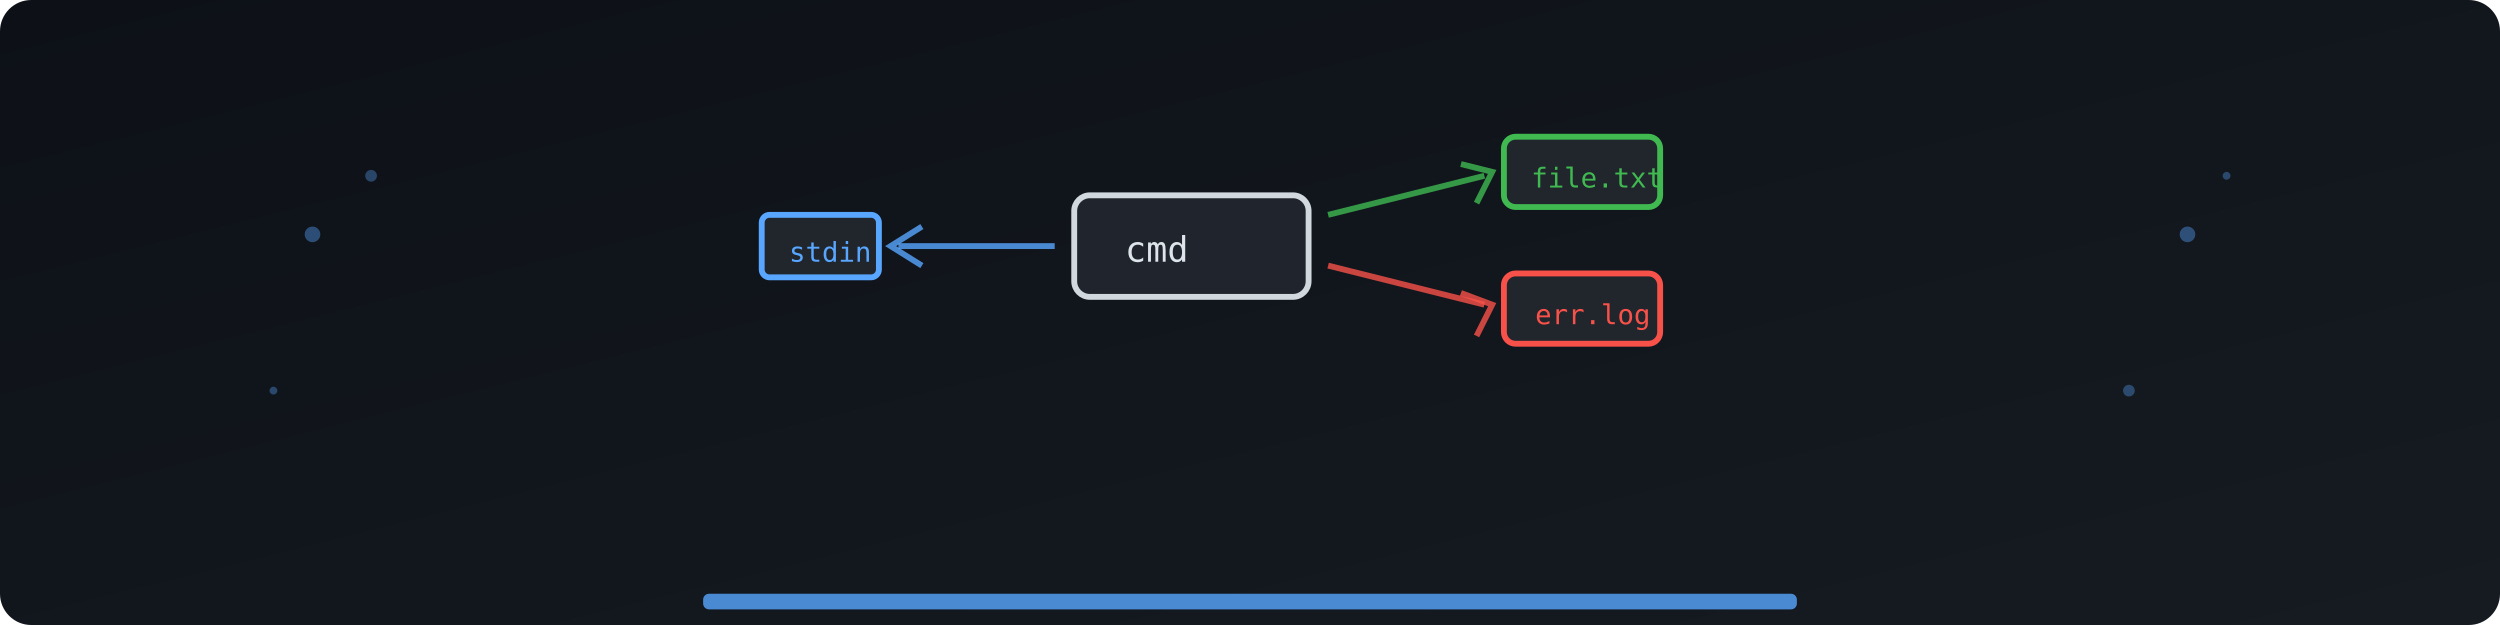
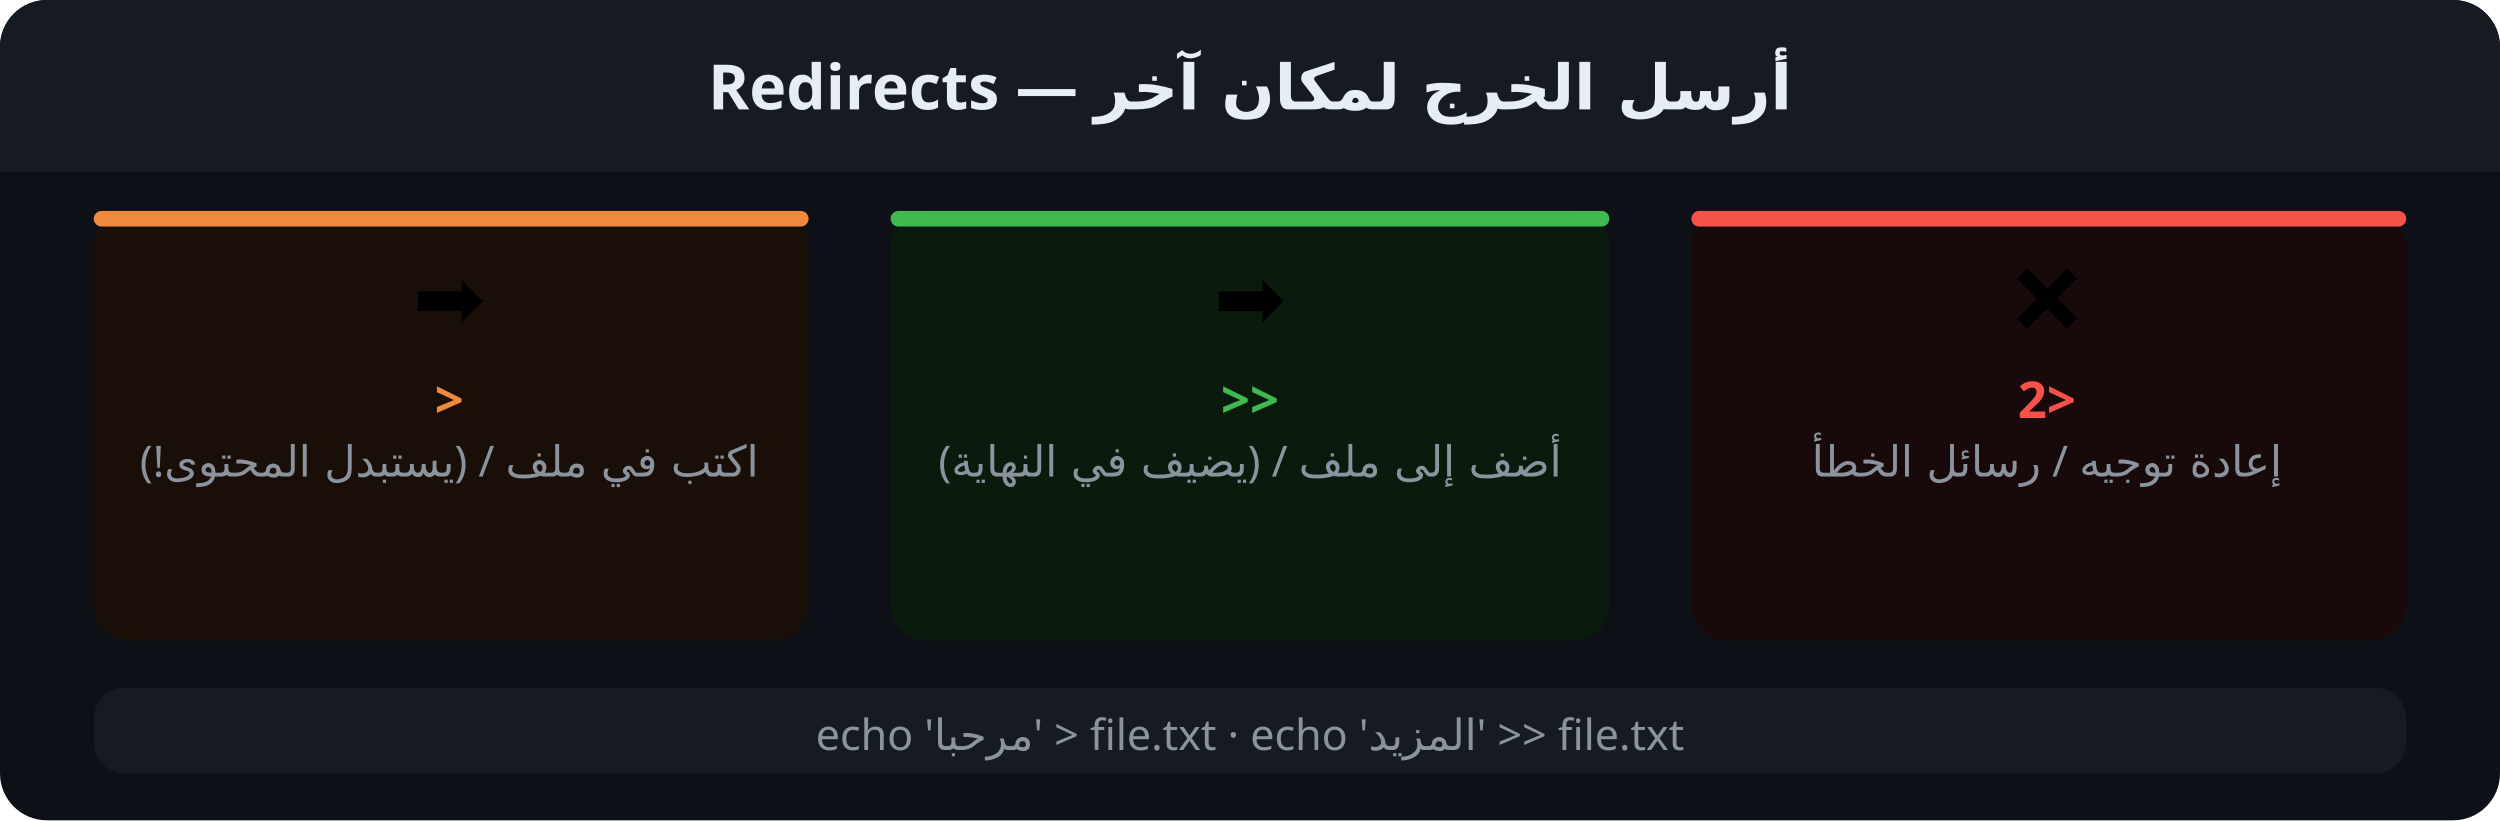
- <svg xmlns="http://www.w3.org/2000/svg" viewBox="0 0 640 160" width="640" height="160">
-   <defs>
-     <linearGradient id="bg" x1="0" y1="0" x2="1" y2="1">
-       <stop offset="0%" stop-color="#0d1117" />
-       <stop offset="100%" stop-color="#161b22" />
-     </linearGradient>
-   </defs>
-   <rect width="640" height="160" fill="url(#bg)" rx="8" />
-   <circle cx="80" cy="60" r="2" fill="#58a6ff" opacity="0.4" />
-   <circle cx="95" cy="45" r="1.5" fill="#58a6ff" opacity="0.35" />
-   <circle cx="70" cy="100" r="1" fill="#58a6ff" opacity="0.35" />
-   <circle cx="560" cy="60" r="2" fill="#58a6ff" opacity="0.4" />
-   <circle cx="545" cy="100" r="1.5" fill="#58a6ff" opacity="0.35" />
-   <circle cx="570" cy="45" r="1" fill="#58a6ff" opacity="0.35" />
-   <rect x="275" y="50" width="60" height="26" rx="4" fill="#21262d" stroke="#e6edf3" stroke-width="1.5" opacity="0.9" />
-   <text x="288" y="67" font-family="monospace" font-size="9" fill="#e6edf3" opacity="0.95">cmd</text>
-   <line x1="340" y1="55" x2="380" y2="45" stroke="#3fb950" stroke-width="1.5" opacity="0.8" />
-   <polyline points="374,42 382,44 378,52" fill="none" stroke="#3fb950" stroke-width="1.5" opacity="0.8" />
-   <rect x="385" y="35" width="40" height="18" rx="3" fill="#21262d" stroke="#3fb950" stroke-width="1.5" />
-   <text x="392" y="48" font-family="monospace" font-size="7" fill="#3fb950">file.txt</text>
-   <line x1="340" y1="68" x2="380" y2="78" stroke="#f85149" stroke-width="1.5" opacity="0.8" />
-   <polyline points="374,75 382,78 378,86" fill="none" stroke="#f85149" stroke-width="1.5" opacity="0.8" />
-   <rect x="385" y="70" width="40" height="18" rx="3" fill="#21262d" stroke="#f85149" stroke-width="1.5" />
-   <text x="393" y="83" font-family="monospace" font-size="7" fill="#f85149">err.log</text>
-   <line x1="270" y1="63" x2="230" y2="63" stroke="#58a6ff" stroke-width="1.5" opacity="0.8" />
-   <polyline points="236,58 228,63 236,68" fill="none" stroke="#58a6ff" stroke-width="1.5" opacity="0.8" />
-   <rect x="195" y="55" width="30" height="16" rx="2" fill="#21262d" stroke="#58a6ff" stroke-width="1.5" />
-   <text x="202" y="67" font-family="monospace" font-size="7" fill="#58a6ff">stdin</text>
-   <rect x="180" y="152" width="280" height="4" fill="#58a6ff" opacity="0.8" rx="1.5" />
+ <svg xmlns="http://www.w3.org/2000/svg" viewBox="0 0 640 210">
+   <style>
+ .f{font-family:sans-serif}
+ .ti{animation:tia 11s infinite}@keyframes tia{0%,3%{opacity:0}7%,87%{opacity:1}92%,100%{opacity:0}}
+ .c1{animation:c1a 11s infinite}@keyframes c1a{0%,12%{opacity:0}18%,87%{opacity:1}92%,100%{opacity:0}}
+ .c2{animation:c2a 11s infinite}@keyframes c2a{0%,30%{opacity:0}36%,87%{opacity:1}92%,100%{opacity:0}}
+ .c3{animation:c3a 11s infinite}@keyframes c3a{0%,48%{opacity:0}54%,87%{opacity:1}92%,100%{opacity:0}}
+ .c4{animation:c4a 11s infinite}@keyframes c4a{0%,65%{opacity:0}71%,87%{opacity:1}92%,100%{opacity:0}}
+ .ft{animation:fta 11s infinite}@keyframes fta{0%,78%{opacity:0}82%,87%{opacity:1}92%,100%{opacity:0}}
+ </style>
+   <rect width="640" height="210" rx="12" fill="#0d1117" />
+   <rect width="640" height="44" rx="12" fill="#161b22" />
+   <rect x="0" y="32" width="640" height="12" fill="#161b22" />
+   <text class="f ti" x="320" y="28" text-anchor="middle" fill="#e6edf3" font-size="16" font-weight="bold">Redirects — أرسل الخرج لمكان آخر</text>
+   <g class="c1">
+     <rect x="24" y="54" width="183" height="110" rx="9" fill="#1a0f08" />
+     <rect x="24" y="54" width="183" height="4" rx="2" fill="#f0883e" />
+     <text class="f" x="115" y="84" text-anchor="middle" font-size="22">➡️</text>
+     <text class="f" x="115" y="107" text-anchor="middle" fill="#f0883e" font-size="13" font-weight="bold">&gt;</text>
+     <text class="f" x="115" y="122" text-anchor="middle" fill="#8b949e" font-size="11">اكتب في ملف / (يستبدل المحتوى!)</text>
+   </g>
+   <g class="c2">
+     <rect x="228" y="54" width="184" height="110" rx="9" fill="#0a1a0d" />
+     <rect x="228" y="54" width="184" height="4" rx="2" fill="#3fb950" />
+     <text class="f" x="320" y="84" text-anchor="middle" font-size="22">➡️</text>
+     <text class="f" x="320" y="107" text-anchor="middle" fill="#3fb950" font-size="13" font-weight="bold">&gt;&gt;</text>
+     <text class="f" x="320" y="122" text-anchor="middle" fill="#8b949e" font-size="11">أضف إلى ملف / (يضيف في النهاية)</text>
+   </g>
+   <g class="c3">
+     <rect x="433" y="54" width="183" height="110" rx="9" fill="#180a0a" />
+     <rect x="433" y="54" width="183" height="4" rx="2" fill="#f85149" />
+     <text class="f" x="524" y="84" text-anchor="middle" font-size="22">❌</text>
+     <text class="f" x="524" y="107" text-anchor="middle" fill="#f85149" font-size="13" font-weight="bold">2&gt;</text>
+     <text class="f" x="524" y="122" text-anchor="middle" fill="#8b949e" font-size="11">إعادة توجيه / رسائل الخطأ</text>
+   </g>
+   <g class="ft">
+     <rect x="24" y="176" width="592" height="22" rx="8" fill="#161b22" />
+     <text class="f" x="320" y="192" text-anchor="middle" fill="#8b949e" font-size="11">echo 'مرحبا' &gt; file.txt · echo 'المزيد' &gt;&gt; file.txt</text>
+   </g>
</svg>
